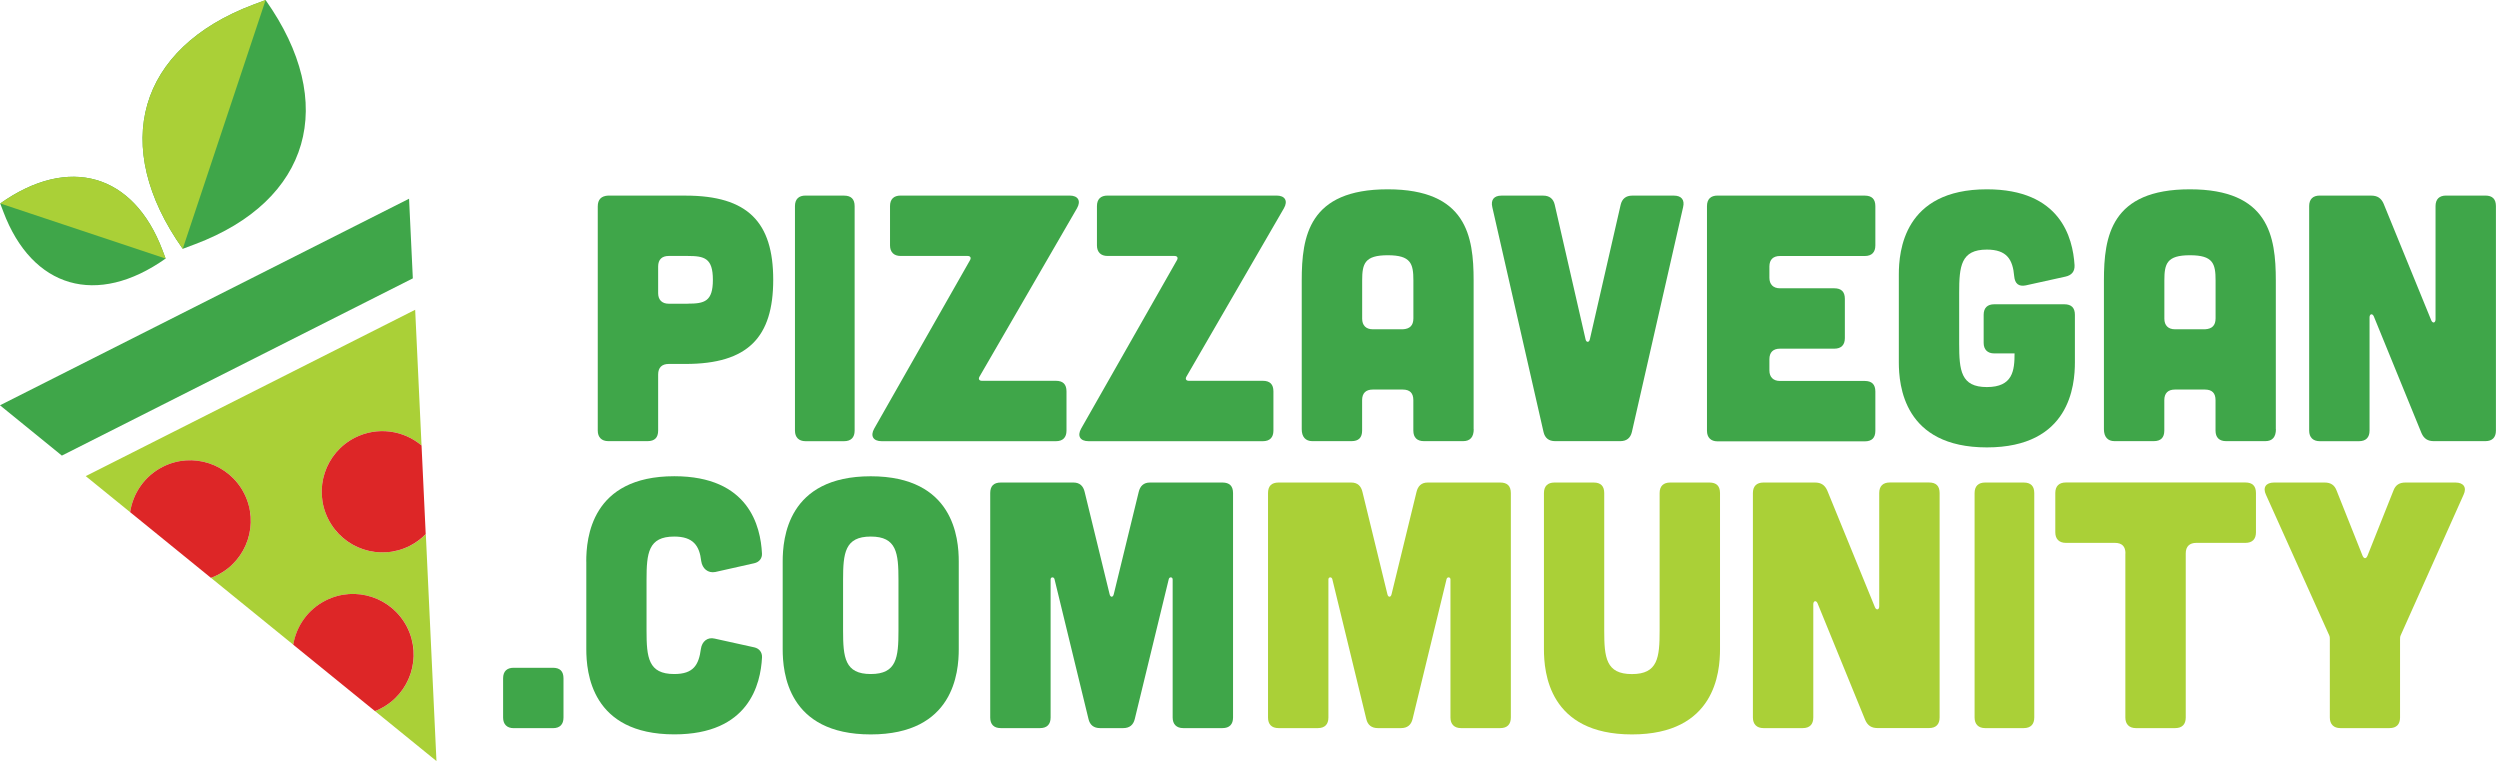
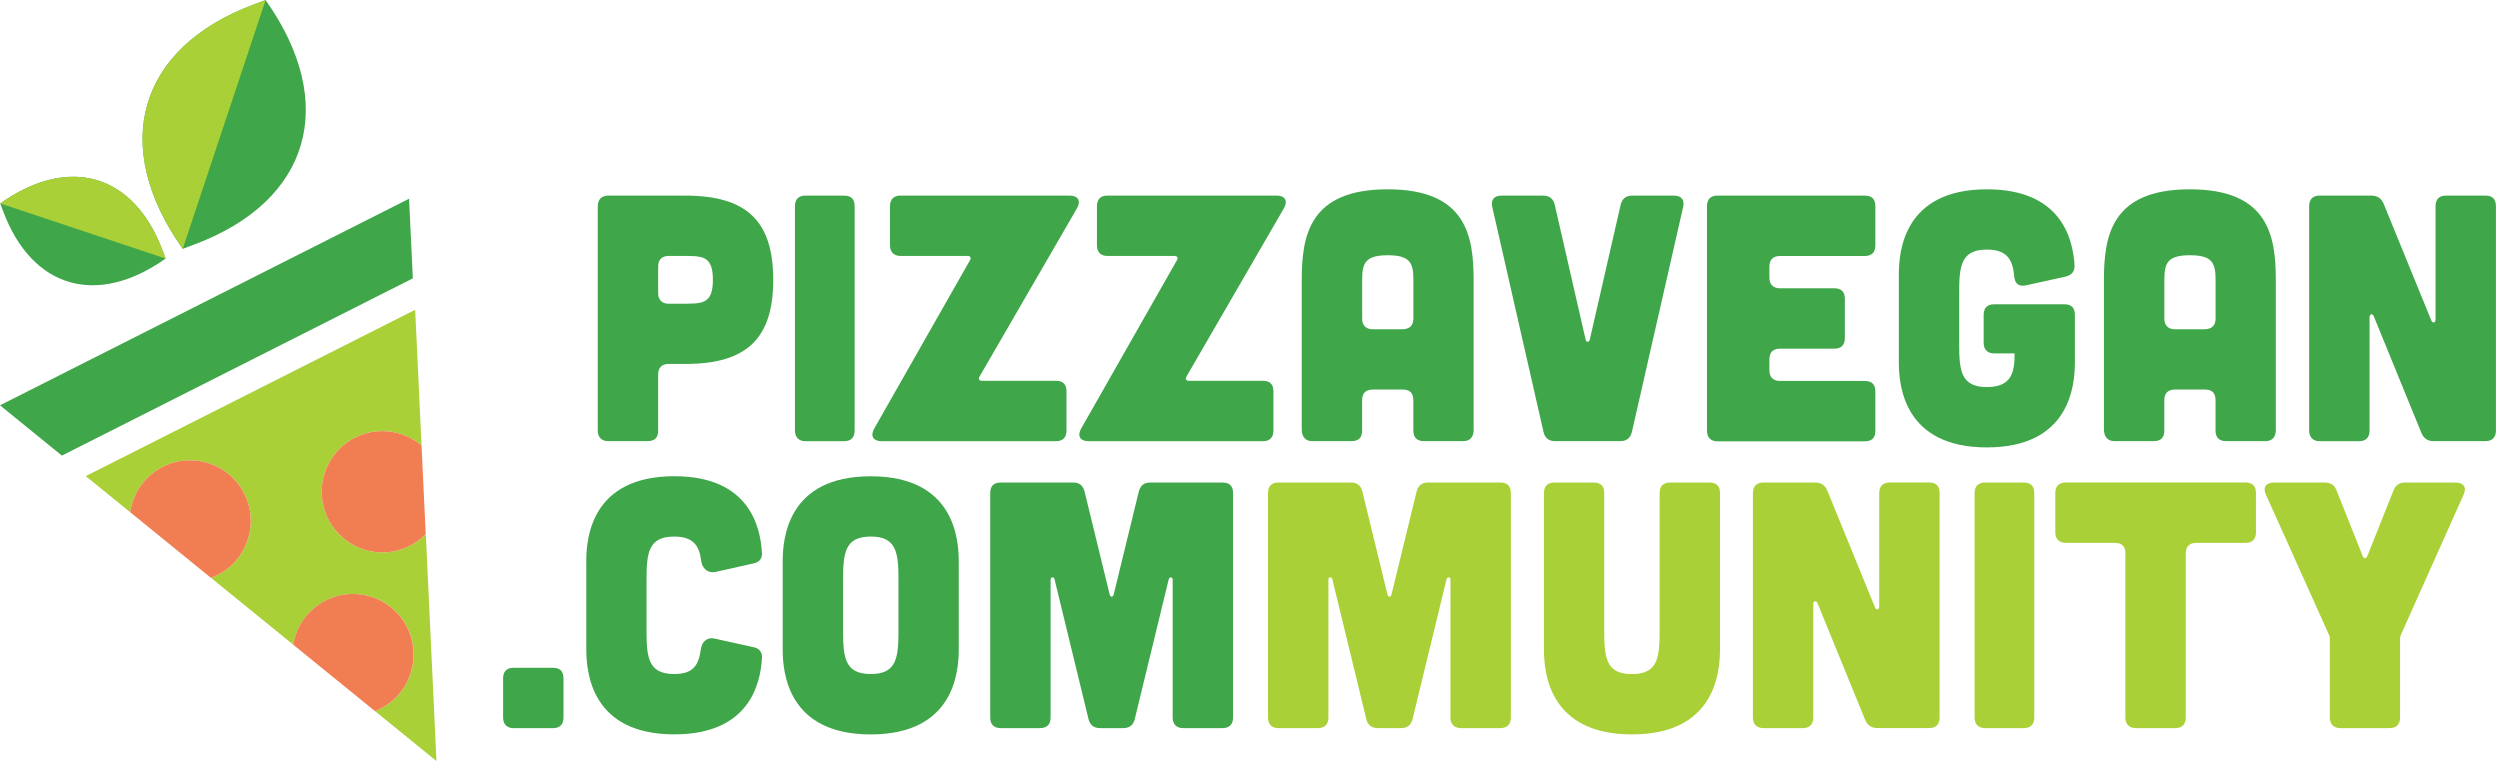
<svg xmlns="http://www.w3.org/2000/svg" width="100%" height="100%" viewBox="0 0 491 150" version="1.1" xml:space="preserve" style="fill-rule:evenodd;clip-rule:evenodd;stroke-linejoin:round;stroke-miterlimit:2;">
  <g transform="matrix(1,0,0,1,-261.21,-304.92)">
    <g>
      <g>
        <g>
          <path d="M395.85,343.34C408.11,343.34 413.07,348.58 413.07,359.87C413.07,371.16 408.11,376.4 395.85,376.4L392.54,376.4C391.23,376.4 390.47,377.09 390.47,378.47L390.47,389.49C390.47,390.87 389.78,391.56 388.4,391.56L380.68,391.56C379.37,391.56 378.61,390.8 378.61,389.49L378.61,345.47C378.61,344.09 379.3,343.4 380.68,343.33L395.85,343.33L395.85,343.34ZM396.26,364.56C399.57,364.56 401.22,364.15 401.22,359.88C401.22,355.61 399.57,355.19 396.26,355.19L392.54,355.19C391.23,355.19 390.47,355.88 390.47,357.26L390.47,362.5C390.47,363.81 391.23,364.57 392.54,364.57L396.26,364.57L396.26,364.56Z" style="fill:rgb(63, 166, 73);fill-rule:nonzero;" />
          <path d="M426.99,343.34C428.37,343.34 429.06,344.03 429.06,345.41L429.06,389.5C429.06,390.81 428.37,391.57 426.99,391.57L419.41,391.57C418.1,391.57 417.34,390.81 417.34,389.5L417.34,345.4C417.34,344.02 418.1,343.33 419.41,343.33L426.99,343.33L426.99,343.34Z" style="fill:rgb(63, 166, 73);fill-rule:nonzero;" />
          <path d="M468.6,379.71C469.98,379.71 470.67,380.4 470.67,381.78L470.67,389.5C470.67,390.81 469.98,391.57 468.6,391.57L434.36,391.57C432.71,391.57 432.09,390.54 432.91,389.09L451.72,356.02C452,355.54 451.79,355.19 451.24,355.19L438.08,355.19C436.77,355.19 436.01,354.43 436.01,353.12L436.01,345.4C436.01,344.02 436.77,343.33 438.08,343.33L471.29,343.33C472.94,343.33 473.56,344.36 472.74,345.81L453.59,378.88C453.31,379.36 453.52,379.71 454.07,379.71L468.6,379.71Z" style="fill:rgb(63, 166, 73);fill-rule:nonzero;" />
          <path d="M509.24,379.71C510.62,379.71 511.31,380.4 511.31,381.78L511.31,389.5C511.31,390.81 510.62,391.57 509.24,391.57L475,391.57C473.35,391.57 472.73,390.54 473.55,389.09L492.36,356.02C492.64,355.54 492.43,355.19 491.88,355.19L478.72,355.19C477.41,355.19 476.65,354.43 476.65,353.12L476.65,345.4C476.65,344.02 477.41,343.33 478.72,343.33L511.93,343.33C513.58,343.33 514.2,344.36 513.38,345.81L494.23,378.88C493.95,379.36 494.16,379.71 494.71,379.71L509.24,379.71Z" style="fill:rgb(63, 166, 73);fill-rule:nonzero;" />
          <path d="M550.65,389.22C550.65,390.74 549.96,391.56 548.58,391.56L540.86,391.56C539.55,391.56 538.79,390.87 538.79,389.49L538.79,383.5C538.79,382.12 538.1,381.43 536.72,381.43L530.8,381.43C529.49,381.43 528.73,382.12 528.73,383.5L528.73,389.49C528.73,390.87 528.04,391.56 526.66,391.56L518.94,391.56C517.63,391.56 516.87,390.73 516.87,389.22L516.87,360.01C516.87,351.33 518.25,342.1 533.75,342.1C549.25,342.1 550.63,351.33 550.63,360.01L550.63,389.22L550.65,389.22ZM538.8,360.01C538.8,356.7 538.32,355.05 533.77,355.05C529.22,355.05 528.74,356.7 528.74,360.01L528.74,367.52C528.74,368.83 529.5,369.59 530.81,369.59L536.73,369.59C538.11,369.52 538.8,368.83 538.8,367.45L538.8,360.01Z" style="fill:rgb(63, 166, 73);fill-rule:nonzero;" />
          <path d="M564.29,343.34C565.53,343.34 566.29,343.96 566.56,345.13L572.62,371.59C572.76,372.21 573.31,372.21 573.45,371.59L579.51,345.13C579.79,343.96 580.54,343.34 581.78,343.34L589.98,343.34C591.43,343.34 592.12,344.17 591.77,345.61L581.71,389.77C581.43,390.94 580.68,391.56 579.44,391.56L566.63,391.56C565.39,391.56 564.63,390.94 564.36,389.77L554.3,345.61C553.96,344.16 554.64,343.34 556.09,343.34L564.29,343.34Z" style="fill:rgb(63, 166, 73);fill-rule:nonzero;" />
          <path d="M627.46,343.34C628.84,343.34 629.53,344.03 629.53,345.41L629.53,353.13C629.53,354.44 628.84,355.2 627.46,355.2L610.79,355.2C609.48,355.2 608.72,355.89 608.72,357.27L608.72,359.47C608.72,360.78 609.48,361.54 610.79,361.54L621.47,361.54C622.85,361.54 623.54,362.23 623.54,363.61L623.54,371.33C623.54,372.64 622.85,373.4 621.47,373.4L610.79,373.4C609.48,373.4 608.72,374.09 608.72,375.47L608.72,377.67C608.72,378.98 609.48,379.74 610.79,379.74L627.46,379.74C628.84,379.74 629.53,380.43 629.53,381.81L629.53,389.53C629.53,390.91 628.84,391.6 627.46,391.6L598.53,391.6C597.22,391.6 596.46,390.84 596.46,389.53L596.46,345.4C596.46,344.02 597.22,343.33 598.53,343.33L627.46,343.33L627.46,343.34Z" style="fill:rgb(63, 166, 73);fill-rule:nonzero;" />
          <path d="M634.14,358.84C634.14,354.29 635.1,342.1 651.43,342.1C665.9,342.1 668.31,351.61 668.65,356.98C668.72,358.22 668.1,358.98 666.86,359.25L659.07,360.97C657.69,361.25 656.93,360.63 656.8,359.18C656.52,355.87 655.35,353.94 651.43,353.94C646.33,353.94 645.99,357.18 645.99,362.48L645.99,372.4C645.99,377.7 646.33,380.94 651.43,380.94C656.53,380.94 656.87,377.7 656.87,374.33L652.87,374.33C651.56,374.33 650.8,373.57 650.8,372.26L650.8,366.75C650.8,365.37 651.56,364.68 652.87,364.68L666.65,364.68C668.03,364.68 668.72,365.37 668.72,366.75L668.72,376.05C668.72,380.6 667.76,392.79 651.43,392.79C635.1,392.79 634.14,380.6 634.14,376.05L634.14,358.84Z" style="fill:rgb(63, 166, 73);fill-rule:nonzero;" />
          <path d="M708.2,389.22C708.2,390.74 707.51,391.56 706.13,391.56L698.41,391.56C697.1,391.56 696.34,390.87 696.34,389.49L696.34,383.5C696.34,382.12 695.65,381.43 694.27,381.43L688.35,381.43C687.04,381.43 686.28,382.12 686.28,383.5L686.28,389.49C686.28,390.87 685.59,391.56 684.21,391.56L676.49,391.56C675.18,391.56 674.42,390.73 674.42,389.22L674.42,360.01C674.42,351.33 675.8,342.1 691.3,342.1C706.8,342.1 708.18,351.33 708.18,360.01L708.18,389.22L708.2,389.22ZM696.35,360.01C696.35,356.7 695.87,355.05 691.32,355.05C686.77,355.05 686.29,356.7 686.29,360.01L686.29,367.52C686.29,368.83 687.05,369.59 688.36,369.59L694.28,369.59C695.66,369.52 696.35,368.83 696.35,367.45L696.35,360.01Z" style="fill:rgb(63, 166, 73);fill-rule:nonzero;" />
          <path d="M726.94,343.34C728.11,343.34 728.87,343.82 729.35,344.92L738.72,367.86C739,368.48 739.55,368.34 739.55,367.65L739.55,345.4C739.55,344.02 740.31,343.33 741.62,343.33L749.34,343.33C750.72,343.33 751.41,344.02 751.41,345.4L751.41,389.49C751.41,390.8 750.72,391.56 749.34,391.56L739.2,391.56C738.03,391.56 737.27,391.08 736.79,389.98L727.42,367.04C727.14,366.42 726.59,366.56 726.59,367.25L726.59,389.5C726.59,390.81 725.9,391.57 724.52,391.57L716.8,391.57C715.49,391.57 714.73,390.81 714.73,389.5L714.73,345.4C714.73,344.02 715.49,343.33 716.8,343.33L726.94,343.33L726.94,343.34Z" style="fill:rgb(63, 166, 73);fill-rule:nonzero;" />
          <path d="M369.81,436.07C371.19,436.07 371.88,436.76 371.88,438.14L371.88,445.86C371.88,447.17 371.19,447.93 369.81,447.93L362.09,447.93C360.78,447.93 360.02,447.17 360.02,445.86L360.02,438.14C360.02,436.76 360.78,436.07 362.09,436.07L369.81,436.07Z" style="fill:rgb(63, 166, 73);fill-rule:nonzero;" />
          <path d="M376.35,415.19C376.35,410.64 377.31,398.45 393.64,398.45C408.31,398.45 410.59,408.3 410.86,413.61C410.93,414.57 410.31,415.33 409.34,415.54L401.69,417.26C400.24,417.54 399.14,416.57 398.93,415.12C398.59,412.09 397.35,410.3 393.63,410.3C388.53,410.3 388.19,413.54 388.19,418.84L388.19,428.76C388.19,434.06 388.53,437.3 393.63,437.3C397.42,437.3 398.45,435.51 398.87,432.34C399.08,430.89 400.18,430 401.56,430.34L409.35,432.06C410.31,432.27 410.93,433.02 410.87,434.06C410.59,439.3 408.32,449.15 393.65,449.15C377.32,449.15 376.36,436.96 376.36,432.41L376.36,415.19L376.35,415.19Z" style="fill:rgb(63, 166, 73);fill-rule:nonzero;" />
          <path d="M449.51,432.42C449.51,436.97 448.55,449.16 432.22,449.16C415.89,449.16 414.93,436.97 414.93,432.42L414.93,415.2C414.93,410.65 415.89,398.46 432.22,398.46C448.55,398.46 449.51,410.65 449.51,415.2L449.51,432.42ZM437.67,418.84C437.67,413.54 437.33,410.3 432.23,410.3C427.13,410.3 426.79,413.54 426.79,418.84L426.79,428.76C426.79,434.06 427.13,437.3 432.23,437.3C437.33,437.3 437.67,434.06 437.67,428.76L437.67,418.84Z" style="fill:rgb(63, 166, 73);fill-rule:nonzero;" />
          <path d="M472.04,399.69C473.28,399.69 473.97,400.38 474.24,401.55L479.13,421.6C479.27,422.29 479.82,422.29 479.96,421.6L484.85,401.55C485.13,400.38 485.81,399.69 487.05,399.69L501.31,399.69C502.69,399.69 503.38,400.38 503.38,401.76L503.38,445.85C503.38,447.16 502.69,447.92 501.31,447.92L493.59,447.92C492.28,447.92 491.52,447.16 491.52,445.85L491.52,418.71C491.52,418.23 490.9,418.16 490.76,418.64L484.08,446.13C483.8,447.3 483.05,447.92 481.81,447.92L477.26,447.92C476.02,447.92 475.26,447.3 474.99,446.13L468.31,418.64C468.17,418.16 467.55,418.23 467.55,418.71L467.55,445.85C467.55,447.16 466.86,447.92 465.48,447.92L457.76,447.92C456.38,447.92 455.69,447.16 455.69,445.85L455.69,401.76C455.69,400.38 456.38,399.69 457.76,399.69L472.04,399.69Z" style="fill:rgb(63, 166, 73);fill-rule:nonzero;" />
          <path d="M526.6,399.69C527.84,399.69 528.53,400.38 528.8,401.55L533.69,421.6C533.83,422.29 534.38,422.29 534.52,421.6L539.41,401.55C539.69,400.38 540.37,399.69 541.61,399.69L555.87,399.69C557.25,399.69 557.94,400.38 557.94,401.76L557.94,445.85C557.94,447.16 557.25,447.92 555.87,447.92L548.15,447.92C546.84,447.92 546.08,447.16 546.08,445.85L546.08,418.71C546.08,418.23 545.46,418.16 545.32,418.64L538.64,446.13C538.36,447.3 537.61,447.92 536.37,447.92L531.82,447.92C530.58,447.92 529.82,447.3 529.55,446.13L522.87,418.64C522.73,418.16 522.11,418.23 522.11,418.71L522.11,445.85C522.11,447.16 521.42,447.92 520.04,447.92L512.32,447.92C510.94,447.92 510.25,447.16 510.25,445.85L510.25,401.76C510.25,400.38 510.94,399.69 512.32,399.69L526.6,399.69Z" style="fill:rgb(170,208,55);fill-rule:nonzero;" />
          <path d="M574.21,399.69C575.59,399.69 576.28,400.38 576.28,401.76L576.28,428.77C576.28,434.07 576.62,437.31 581.72,437.31C586.82,437.31 587.16,434.07 587.16,428.77L587.16,401.76C587.16,400.38 587.92,399.69 589.23,399.69L596.95,399.69C598.33,399.69 599.02,400.38 599.02,401.76L599.02,432.42C599.02,436.97 598.06,449.16 581.73,449.16C565.4,449.16 564.44,436.97 564.44,432.42L564.44,401.76C564.44,400.38 565.2,399.69 566.51,399.69L574.21,399.69Z" style="fill:rgb(170,208,55);fill-rule:nonzero;" />
          <path d="M617.68,399.69C618.85,399.69 619.61,400.17 620.09,401.27L629.46,424.21C629.74,424.83 630.29,424.69 630.29,424L630.29,401.75C630.29,400.37 631.05,399.68 632.36,399.68L640.08,399.68C641.46,399.68 642.15,400.37 642.15,401.75L642.15,445.84C642.15,447.15 641.46,447.91 640.08,447.91L629.95,447.91C628.78,447.91 628.02,447.43 627.54,446.33L618.17,423.39C617.89,422.77 617.34,422.91 617.34,423.6L617.34,445.85C617.34,447.16 616.65,447.92 615.27,447.92L607.55,447.92C606.24,447.92 605.48,447.16 605.48,445.85L605.48,401.76C605.48,400.38 606.24,399.69 607.55,399.69L617.68,399.69Z" style="fill:rgb(170,208,55);fill-rule:nonzero;" />
          <path d="M658.67,399.69C660.05,399.69 660.74,400.38 660.74,401.76L660.74,445.85C660.74,447.16 660.05,447.92 658.67,447.92L651.09,447.92C649.78,447.92 649.02,447.16 649.02,445.85L649.02,401.76C649.02,400.38 649.78,399.69 651.09,399.69L658.67,399.69Z" style="fill:rgb(170,208,55);fill-rule:nonzero;" />
          <path d="M678.65,413.61C678.65,412.23 677.96,411.54 676.58,411.54L666.94,411.54C665.63,411.54 664.87,410.78 664.87,409.47L664.87,401.75C664.87,400.37 665.63,399.68 666.94,399.68L702.21,399.68C703.59,399.68 704.28,400.37 704.28,401.75L704.28,409.47C704.28,410.78 703.59,411.54 702.21,411.54L692.56,411.54C691.25,411.54 690.49,412.23 690.49,413.61L690.49,445.85C690.49,447.16 689.8,447.92 688.42,447.92L680.7,447.92C679.39,447.92 678.63,447.16 678.63,445.85L678.63,413.61L678.65,413.61Z" style="fill:rgb(170,208,55);fill-rule:nonzero;" />
          <path d="M717.78,399.69C718.95,399.69 719.71,400.17 720.12,401.27L725.22,414.08C725.5,414.7 725.91,414.7 726.18,414.08L731.28,401.27C731.69,400.17 732.45,399.69 733.62,399.69L743.47,399.69C745.05,399.69 745.74,400.65 745.05,402.1L732.72,429.66C732.58,429.94 732.58,430.21 732.58,430.49L732.58,445.85C732.58,447.16 731.89,447.92 730.51,447.92L720.86,447.92C719.55,447.92 718.79,447.16 718.79,445.85L718.79,430.49C718.79,430.21 718.79,429.94 718.65,429.66L706.25,402.1C705.56,400.65 706.25,399.69 707.83,399.69L717.78,399.69Z" style="fill:rgb(170,208,55);fill-rule:nonzero;" />
        </g>
      </g>
      <g>
        <g>
          <g>
            <g>
              <path d="M299.52,352.88L297.1,353.79C282.76,333.53 288.3,314.37 310.95,305.84L313.37,304.93C327.72,325.19 322.18,344.35 299.52,352.88Z" style="fill:rgb(63, 166, 73);fill-rule:nonzero;" />
              <path d="M297.1,353.79L313.38,304.92L310.96,305.83C288.3,314.37 282.76,333.53 297.1,353.79Z" style="fill:rgb(170,208,55);fill-rule:nonzero;" />
            </g>
            <g>
              <path d="M261.86,346.49L261.25,344.88C274.72,335.35 287.46,339.03 293.13,354.09L293.74,355.7C280.27,365.23 267.53,361.55 261.86,346.49Z" style="fill:rgb(63, 166, 73);fill-rule:nonzero;" />
              <path d="M261.26,344.88L293.74,355.7L293.13,354.09C287.46,339.03 274.73,335.35 261.26,344.88Z" style="fill:rgb(170,208,55);fill-rule:nonzero;" />
            </g>
          </g>
        </g>
        <path d="M261.21,384.52L273.36,394.4L342.29,359.59L341.55,343.95L261.21,384.52Z" style="fill:rgb(63, 166, 73);fill-rule:nonzero;" />
        <g>
          <path d="M325.68,406.87C322.71,401 325.07,393.83 330.94,390.87C335.34,388.65 340.46,389.41 344,392.41L342.75,365.76L278.05,398.43L286.77,405.51C287.32,401.81 289.58,398.42 293.18,396.6C299.05,393.63 306.22,395.99 309.18,401.86C312.15,407.73 309.79,414.9 303.92,417.86C303.5,418.07 303.08,418.25 302.65,418.41L318.81,431.54C319.41,427.92 321.66,424.63 325.18,422.85C331.05,419.88 338.22,422.24 341.18,428.11C344.15,433.98 341.79,441.15 335.92,444.11C335.57,444.29 335.22,444.44 334.86,444.58L346.93,454.39L344.84,409.82C343.95,410.73 342.9,411.52 341.7,412.13C335.81,415.1 328.64,412.75 325.68,406.87Z" style="fill:rgb(170,208,55);fill-rule:nonzero;" />
-           <path d="M309.18,401.86C306.21,395.99 299.05,393.63 293.18,396.6C289.59,398.42 287.32,401.81 286.77,405.51L302.64,418.41C303.07,418.25 303.5,418.08 303.91,417.86C309.79,414.9 312.14,407.73 309.18,401.86Z" style="fill:rgb(221,38,39);fill-rule:nonzero;" />
-           <path d="M330.94,390.87C325.07,393.84 322.71,401 325.68,406.87C328.65,412.74 335.81,415.1 341.68,412.13C342.88,411.52 343.93,410.73 344.82,409.82L344,392.41C340.46,389.42 335.34,388.65 330.94,390.87Z" style="fill:rgb(221,38,39);fill-rule:nonzero;" />
-           <path d="M341.17,428.11C338.2,422.24 331.04,419.88 325.17,422.85C321.65,424.63 319.4,427.92 318.8,431.54L334.85,444.58C335.21,444.44 335.56,444.29 335.91,444.11C341.78,441.15 344.13,433.99 341.17,428.11Z" style="fill:rgb(221,38,39);fill-rule:nonzero;" />
+           <path d="M309.18,401.86C306.21,395.99 299.05,393.63 293.18,396.6C289.59,398.42 287.32,401.81 286.77,405.51L302.64,418.41C303.07,418.25 303.5,418.08 303.91,417.86C309.79,414.9 312.14,407.73 309.18,401.86Z" style="fill:rgb(241,125,82);fill-rule:nonzero;" />
+           <path d="M330.94,390.87C325.07,393.84 322.71,401 325.68,406.87C328.65,412.74 335.81,415.1 341.68,412.13C342.88,411.52 343.93,410.73 344.82,409.82L344,392.41C340.46,389.42 335.34,388.65 330.94,390.87Z" style="fill:rgb(241,125,82);fill-rule:nonzero;" />
+           <path d="M341.17,428.11C338.2,422.24 331.04,419.88 325.17,422.85C321.65,424.63 319.4,427.92 318.8,431.54L334.85,444.58C335.21,444.44 335.56,444.29 335.91,444.11C341.78,441.15 344.13,433.99 341.17,428.11Z" style="fill:rgb(241,125,82);fill-rule:nonzero;" />
        </g>
      </g>
    </g>
  </g>
</svg>
